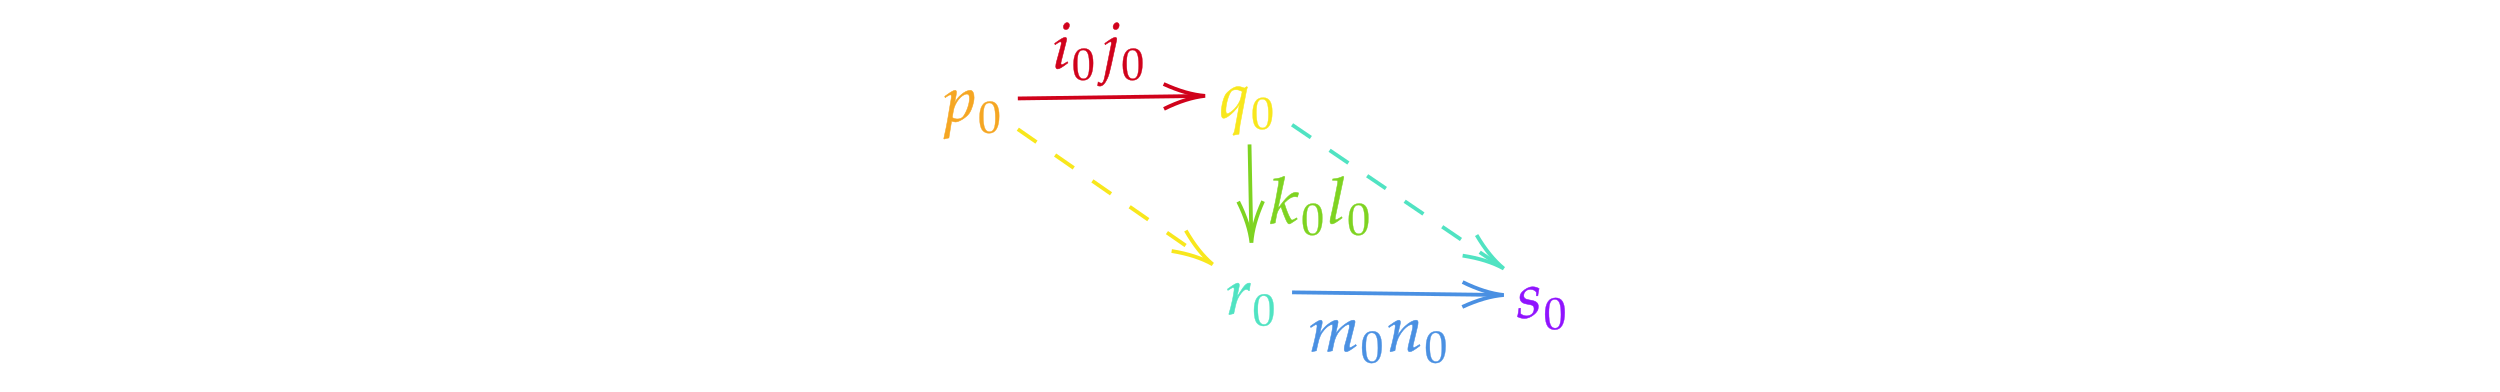
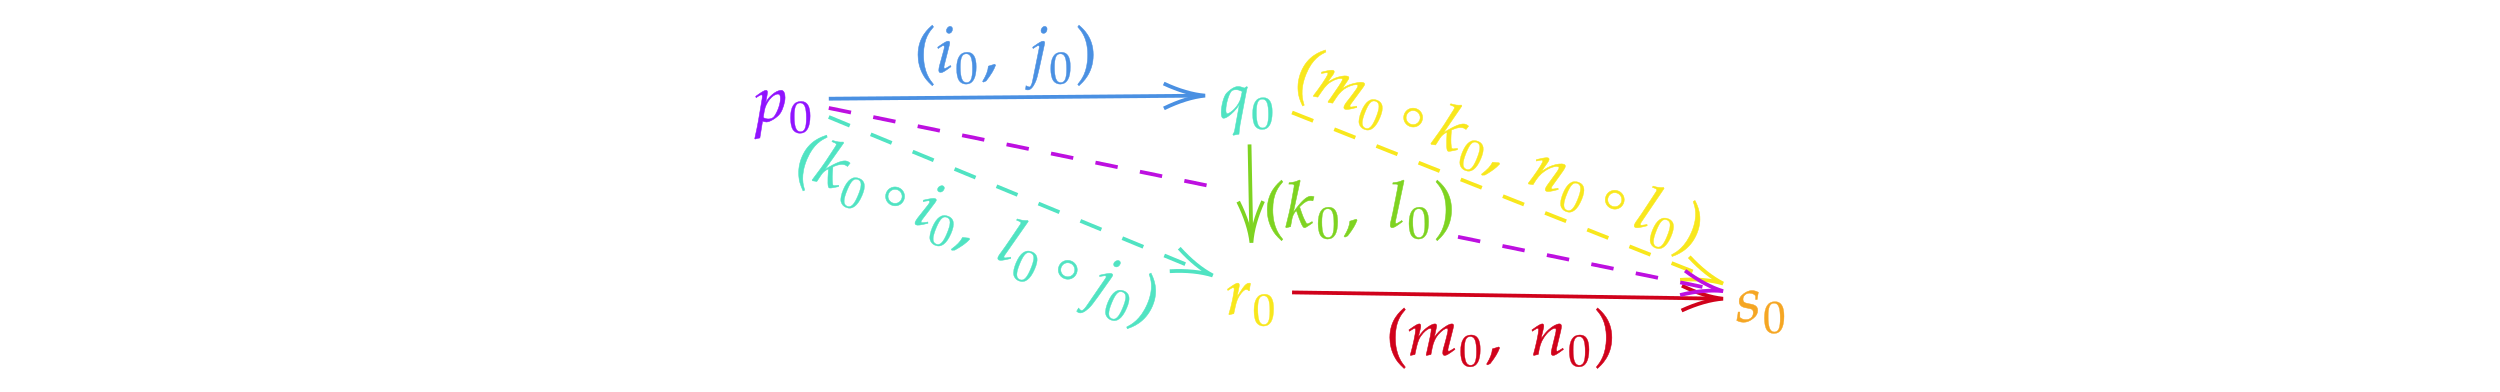
<svg xmlns="http://www.w3.org/2000/svg" x="0" y="0" width="661.267" height="103.433" style="         width:661.267px;         height:103.433px;         background: transparent;         fill: none; ">
  <svg class="role-diagram-draw-area">
    <g class="shapes-region" style="stroke: black; fill: none;">
      <g />
    </g>
    <g>
      <g class="connection-group">
        <g class="arrow-line">
-           <path class="connection real" stroke-dasharray="" d="  M269.22,26.04 L316.76,25.39" style="stroke: rgb(208, 2, 27); stroke-opacity: 1; stroke-width: 1px; fill: none; fill-opacity: 1;" />
-           <g stroke="rgb(208,2,27)" stroke-opacity="1" transform="matrix(-0.9999049,0.01378766,-0.01378766,-0.9999049,318.763,25.35852)" style="stroke: rgb(208, 2, 27); stroke-width: 1px;">
+           <path class="connection real" stroke-dasharray="" d="  M219.22,26.11 L316.76,25.31" style="stroke: rgb(74, 144, 226); stroke-opacity: 1; stroke-width: 1px; fill: none; fill-opacity: 1;" />
+           <g stroke="rgb(74,144,226)" stroke-opacity="1" transform="matrix(-0.9999664,0.008202955,-0.008202955,-0.9999664,318.763,25.29384)" style="stroke: rgb(74, 144, 226); stroke-width: 1px;">
            <path d=" M10.93,-3.29 Q4.96,-0.45 0,0 Q4.96,0.45 10.93,3.29" />
          </g>
        </g>
      </g>
      <g class="connection-group">
        <g class="arrow-line">
          <path class="connection real" stroke-dasharray="" d="  M330.51,38.2 L330.97,62.2" style="stroke: rgb(126, 211, 33); stroke-opacity: 1; stroke-width: 1px; fill: none; fill-opacity: 1;" />
          <g stroke="rgb(126,211,33)" stroke-opacity="1" transform="matrix(-0.01919744,-0.9998157,0.9998157,-0.01919744,331.013,64.2)" style="stroke: rgb(126, 211, 33); stroke-width: 1px;">
            <path d=" M10.93,-3.29 Q4.96,-0.45 0,0 Q4.96,0.45 10.93,3.29" />
          </g>
        </g>
      </g>
      <g class="connection-group">
        <g class="arrow-line">
-           <path class="connection real" stroke-dasharray="6 6" d="  M269.22,34.17 L319.12,68.78" style="stroke: rgb(248, 231, 28); stroke-opacity: 1; stroke-width: 1px; fill: none; fill-opacity: 1;" />
-           <g stroke="rgb(248,231,28)" stroke-opacity="1" transform="matrix(-0.8217464,-0.5698533,0.5698533,-0.8217464,320.763,69.91886)" style="stroke: rgb(248, 231, 28); stroke-width: 1px;">
-             <path d=" M10.93,-3.29 Q4.96,-0.45 0,0 Q4.96,0.45 10.93,3.29" />
-           </g>
-         </g>
-       </g>
-       <g class="connection-group">
-         <g class="arrow-line">
-           <path class="connection real" stroke-dasharray="" d="  M341.76,77.33 L395.76,78.01" style="stroke: rgb(74, 144, 226); stroke-opacity: 1; stroke-width: 1px; fill: none; fill-opacity: 1;" />
-           <g stroke="rgb(74,144,226)" stroke-opacity="1" transform="matrix(-0.999921,-0.01256604,0.01256604,-0.999921,397.763,78.03485)" style="stroke: rgb(74, 144, 226); stroke-width: 1px;">
-             <path d=" M10.93,-3.29 Q4.96,-0.45 0,0 Q4.96,0.45 10.93,3.29" />
-           </g>
-         </g>
-       </g>
-       <g class="connection-group">
-         <g class="arrow-line">
-           <path class="connection real" stroke-dasharray="6 6" d="  M341.76,33.01 L396.11,69.91" style="stroke: rgb(80, 227, 194); stroke-opacity: 1; stroke-width: 1px; fill: none; fill-opacity: 1;" />
-           <g stroke="rgb(80,227,194)" stroke-opacity="1" transform="matrix(-0.8272767,-0.5617946,0.5617946,-0.8272767,397.763,71.03654)" style="stroke: rgb(80, 227, 194); stroke-width: 1px;">
+           <path class="connection real" stroke-dasharray="6 6" d="  M219.22,30.95 L318.91,72.1" style="stroke: rgb(80, 227, 194); stroke-opacity: 1; stroke-width: 1px; fill: none; fill-opacity: 1;" />
+           <g stroke="rgb(80,227,194)" stroke-opacity="1" transform="matrix(-0.9243464,-0.3815544,0.3815544,-0.9243464,320.763,72.86559)" style="stroke: rgb(80, 227, 194); stroke-width: 1px;">
+             <path d=" M10.93,-3.29 Q4.96,-0.45 0,0 Q4.96,0.45 10.93,3.29" />
+           </g>
+         </g>
+       </g>
+       <g class="connection-group">
+         <g class="arrow-line">
+           <path class="connection real" stroke-dasharray="" d="  M341.76,77.35 L453.76,78.98" style="stroke: rgb(208, 2, 27); stroke-opacity: 1; stroke-width: 1px; fill: none; fill-opacity: 1;" />
+           <g stroke="rgb(208,2,27)" stroke-opacity="1" transform="matrix(-0.9998951,-0.01448573,0.01448573,-0.9998951,455.763,79.01371)" style="stroke: rgb(208, 2, 27); stroke-width: 1px;">
+             <path d=" M10.93,-3.29 Q4.96,-0.45 0,0 Q4.96,0.45 10.93,3.29" />
+           </g>
+         </g>
+       </g>
+       <g class="connection-group">
+         <g class="arrow-line">
+           <path class="connection real" stroke-dasharray="6 6" d="  M341.76,29.76 L453.9,74.26" style="stroke: rgb(248, 231, 28); stroke-opacity: 1; stroke-width: 1px; fill: none; fill-opacity: 1;" />
+           <g stroke="rgb(248,231,28)" stroke-opacity="1" transform="matrix(-0.9295193,-0.3687736,0.3687736,-0.9295193,455.763,75.00013)" style="stroke: rgb(248, 231, 28); stroke-width: 1px;">
+             <path d=" M10.93,-3.29 Q4.96,-0.45 0,0 Q4.96,0.45 10.93,3.29" />
+           </g>
+         </g>
+       </g>
+       <g class="connection-group">
+         <g class="arrow-line">
+           <path class="connection real" stroke-dasharray="6 6" d="  M219.22,28.56 L324.91,50.21 M385.65,62.65 L453.8,76.61" style="stroke: rgb(189, 16, 224); stroke-width: 1px; fill: none; fill-opacity: 1; stroke-opacity: 1;" />
+           <g stroke="rgb(189,16,224)" transform="matrix(-0.9796454,-0.200736,0.200736,-0.9796454,455.763,77.0156)" style="stroke: rgb(189, 16, 224); stroke-width: 1px;" stroke-opacity="1">
            <path d=" M10.93,-3.29 Q4.96,-0.45 0,0 Q4.96,0.45 10.93,3.29" />
          </g>
        </g>
      </g>
    </g>
    <g />
    <g />
  </svg>
  <svg width="660" height="102.167" style="width:660px;height:102.167px;font-family:Asana-Math, Asana;background:transparent;">
    <g>
      <g>
        <g>
-           <g transform="matrix(1,0,0,1,249.75,32.08331)">
-             <path transform="matrix(0.017,0,0,-0.017,0,0)" d="M176 -11C232 -11 347 62 390 125C431 186 465 296 465 371C465 438 442 482 406 482C364 482 311 456 259 409C218 374 198 348 162 289L186 408C189 425 191 440 191 452C191 471 183 482 169 482C148 482 110 461 36 408L8 388L15 368L47 389C75 407 86 412 95 412C105 412 112 403 112 389C112 381 110 361 108 351L50 8C40 -52 21 -143 1 -233L-7 -270L0 -276C21 -269 41 -264 73 -259L115 3C136 -4 158 -11 176 -11ZM143 165C165 293 272 424 355 424C381 424 393 402 393 356C393 275 353 156 300 80C280 51 248 36 207 36C176 36 151 43 125 59Z" stroke="rgb(245,166,35)" stroke-opacity="1" stroke-width="8" fill="rgb(245,166,35)" fill-opacity="1" />
-           </g>
-         </g>
-         <g>
-           <g>
-             <g>
-               <g>
-                 <g transform="matrix(1,0,0,1,258.75,35.01664)">
+           <g transform="matrix(1,0,0,1,199.75,32.08334)">
+             <path transform="matrix(0.017,0,0,-0.017,0,0)" d="M176 -11C232 -11 347 62 390 125C431 186 465 296 465 371C465 438 442 482 406 482C364 482 311 456 259 409C218 374 198 348 162 289L186 408C189 425 191 440 191 452C191 471 183 482 169 482C148 482 110 461 36 408L8 388L15 368L47 389C75 407 86 412 95 412C105 412 112 403 112 389C112 381 110 361 108 351L50 8C40 -52 21 -143 1 -233L-7 -270L0 -276C21 -269 41 -264 73 -259L115 3C136 -4 158 -11 176 -11ZM143 165C165 293 272 424 355 424C381 424 393 402 393 356C393 275 353 156 300 80C280 51 248 36 207 36C176 36 151 43 125 59Z" stroke="rgb(144,19,254)" stroke-opacity="1" stroke-width="8" fill="rgb(144,19,254)" fill-opacity="1" />
+           </g>
+         </g>
+         <g>
+           <g>
+             <g>
+               <g>
+                 <g transform="matrix(1,0,0,1,208.75,35.01667)">
+                   <path transform="matrix(0.0119,0,0,-0.0119,0,0)" d="M263 689C108 689 29 566 29 324C29 207 50 106 85 57C120 8 176 -20 238 -20C389 -20 465 110 465 366C465 585 400 689 263 689ZM245 654C342 654 381 556 381 316C381 103 343 15 251 15C154 15 113 116 113 360C113 571 150 654 245 654Z" stroke="rgb(144,19,254)" stroke-opacity="1" stroke-width="8" fill="rgb(144,19,254)" fill-opacity="1" />
+                 </g>
+               </g>
+             </g>
+           </g>
+         </g>
+       </g>
+     </g>
+     <g>
+       <g>
+         <g>
+           <g transform="matrix(1,0,0,1,322.6167,31.08334)">
+             <path transform="matrix(0.017,0,0,-0.017,0,0)" d="M385 458C342 475 313 482 284 482C209 482 121 394 103 374C63 327 24 181 24 78C24 19 36 -11 60 -11C82 -11 101 -3 133 19C180 51 259 121 308 209L232 -205C227 -229 217 -249 205 -262L214 -276C245 -268 276 -262 300 -259C304 -205 310 -150 319 -100L405 356C416 417 422 443 432 474L418 480ZM118 59C104 59 96 80 96 113C96 209 139 359 181 409C193 424 222 433 254 433C282 433 303 427 351 406L330 311C301 174 160 59 118 59Z" stroke="rgb(80,227,194)" stroke-opacity="1" stroke-width="8" fill="rgb(80,227,194)" fill-opacity="1" />
+           </g>
+         </g>
+         <g>
+           <g>
+             <g>
+               <g>
+                 <g transform="matrix(1,0,0,1,330.9834,34.01667)">
+                   <path transform="matrix(0.0119,0,0,-0.0119,0,0)" d="M263 689C108 689 29 566 29 324C29 207 50 106 85 57C120 8 176 -20 238 -20C389 -20 465 110 465 366C465 585 400 689 263 689ZM245 654C342 654 381 556 381 316C381 103 343 15 251 15C154 15 113 116 113 360C113 571 150 654 245 654Z" stroke="rgb(80,227,194)" stroke-opacity="1" stroke-width="8" fill="rgb(80,227,194)" fill-opacity="1" />
+                 </g>
+               </g>
+             </g>
+           </g>
+         </g>
+       </g>
+     </g>
+     <g>
+       <g>
+         <g>
+           <g transform="matrix(1,0,0,1,241.8,19.01666)">
+             <path transform="matrix(0.017,0,0,-0.017,0,0)" d="M146 266C146 526 243 632 301 700L282 726C225 675 60 542 60 266C60 159 85 58 133 -32C168 -99 200 -138 282 -215L301 -194C255 -137 146 -15 146 266Z" stroke="rgb(74,144,226)" stroke-opacity="1" stroke-width="8" fill="rgb(74,144,226)" fill-opacity="1" />
+           </g>
+         </g>
+         <g>
+           <g transform="matrix(1,0,0,1,247.45,19.08334)">
+             <path transform="matrix(0.017,0,0,-0.017,0,0)" d="M34 388L41 368L73 389C110 412 113 414 120 414C130 414 138 404 138 391C138 384 134 361 130 347L64 107C56 76 51 49 51 30C51 6 62 -9 81 -9C107 -9 143 12 241 85L231 103L205 86C176 67 153 56 144 56C137 56 131 66 131 76C131 86 133 95 138 116L215 420C219 437 221 448 221 456C221 473 212 482 196 482C174 482 137 461 62 408ZM228 712C199 712 170 679 170 645C170 620 185 604 209 604C240 604 264 633 264 671C264 695 249 712 228 712Z" stroke="rgb(74,144,226)" stroke-opacity="1" stroke-width="8" fill="rgb(74,144,226)" fill-opacity="1" />
+           </g>
+         </g>
+         <g>
+           <g>
+             <g>
+               <g>
+                 <g transform="matrix(1,0,0,1,252.6833,22.01667)">
+                   <path transform="matrix(0.0119,0,0,-0.0119,0,0)" d="M263 689C108 689 29 566 29 324C29 207 50 106 85 57C120 8 176 -20 238 -20C389 -20 465 110 465 366C465 585 400 689 263 689ZM245 654C342 654 381 556 381 316C381 103 343 15 251 15C154 15 113 116 113 360C113 571 150 654 245 654Z" stroke="rgb(74,144,226)" stroke-opacity="1" stroke-width="8" fill="rgb(74,144,226)" fill-opacity="1" />
+                 </g>
+               </g>
+             </g>
+           </g>
+         </g>
+         <g>
+           <g transform="matrix(1,0,0,1,259.6333,19.08334)">
+             <path transform="matrix(0.017,0,0,-0.017,0,0)" d="M204 123C177 114 159 108 106 93C99 17 74 -48 16 -144L30 -155L71 -136C152 -31 190 32 218 109Z" stroke="rgb(74,144,226)" stroke-opacity="1" stroke-width="8" fill="rgb(74,144,226)" fill-opacity="1" />
+           </g>
+         </g>
+         <g>
+           <g transform="matrix(1,0,0,1,267.2667,19.08334)">
+             <path transform="matrix(0.017,0,0,-0.017,0,0)" d="M443 351L343 -144C332 -196 314 -231 296 -231C282 -231 264 -225 243 -212L235 -269C245 -274 258 -276 273 -276C313 -276 353 -233 389 -152C409 -107 423 -57 451 70L527 420C531 438 533 451 533 457C533 473 524 482 508 482C486 482 449 461 374 408L346 388L353 368L385 389C422 412 425 414 432 414C442 414 450 404 450 391C450 382 443 356 443 351ZM534 712C505 712 476 679 476 645C476 620 491 604 515 604C546 604 570 633 570 671C570 695 555 712 534 712Z" stroke="rgb(74,144,226)" stroke-opacity="1" stroke-width="8" fill="rgb(74,144,226)" fill-opacity="1" />
+           </g>
+         </g>
+         <g>
+           <g>
+             <g>
+               <g>
+                 <g transform="matrix(1,0,0,1,277.5833,22.01667)">
+                   <path transform="matrix(0.0119,0,0,-0.0119,0,0)" d="M263 689C108 689 29 566 29 324C29 207 50 106 85 57C120 8 176 -20 238 -20C389 -20 465 110 465 366C465 585 400 689 263 689ZM245 654C342 654 381 556 381 316C381 103 343 15 251 15C154 15 113 116 113 360C113 571 150 654 245 654Z" stroke="rgb(74,144,226)" stroke-opacity="1" stroke-width="8" fill="rgb(74,144,226)" fill-opacity="1" />
+                 </g>
+               </g>
+             </g>
+           </g>
+         </g>
+         <g>
+           <g transform="matrix(1,0,0,1,284.5334,19.01666)">
+             <path transform="matrix(0.017,0,0,-0.017,0,0)" d="M51 726L32 700C87 636 187 526 187 266C187 -10 83 -131 32 -194L51 -215C104 -165 273 -23 273 265C273 542 108 675 51 726Z" stroke="rgb(74,144,226)" stroke-opacity="1" stroke-width="8" fill="rgb(74,144,226)" fill-opacity="1" />
+           </g>
+         </g>
+       </g>
+     </g>
+     <g>
+       <g>
+         <g>
+           <g transform="matrix(1,0,0,1,324.2334,83.08334)">
+             <path transform="matrix(0.017,0,0,-0.017,0,0)" d="M368 365C371 403 376 435 384 476C373 481 369 482 364 482C333 482 302 458 266 407C227 351 188 291 172 256L204 408C208 425 210 438 210 450C210 470 202 482 187 482C166 482 128 461 54 408L26 388L33 368L65 389C93 407 104 412 113 412C123 412 130 403 130 390C130 332 87 126 47 -2L57 -9C72 -4 88 -1 111 4L124 6L150 126C168 209 191 262 235 319C269 363 296 384 318 384C333 384 343 379 354 365Z" stroke="rgb(248,231,28)" stroke-opacity="1" stroke-width="8" fill="rgb(248,231,28)" fill-opacity="1" />
+           </g>
+         </g>
+         <g>
+           <g>
+             <g>
+               <g>
+                 <g transform="matrix(1,0,0,1,331.35,86.01667)">
+                   <path transform="matrix(0.0119,0,0,-0.0119,0,0)" d="M263 689C108 689 29 566 29 324C29 207 50 106 85 57C120 8 176 -20 238 -20C389 -20 465 110 465 366C465 585 400 689 263 689ZM245 654C342 654 381 556 381 316C381 103 343 15 251 15C154 15 113 116 113 360C113 571 150 654 245 654Z" stroke="rgb(248,231,28)" stroke-opacity="1" stroke-width="8" fill="rgb(248,231,28)" fill-opacity="1" />
+                 </g>
+               </g>
+             </g>
+           </g>
+         </g>
+       </g>
+     </g>
+     <g>
+       <g>
+         <g>
+           <g transform="matrix(1,0,0,1,334.1833,60)">
+             <path transform="matrix(0.017,0,0,-0.017,0,0)" d="M146 266C146 526 243 632 301 700L282 726C225 675 60 542 60 266C60 159 85 58 133 -32C168 -99 200 -138 282 -215L301 -194C255 -137 146 -15 146 266Z" stroke="rgb(126,211,33)" stroke-opacity="1" stroke-width="8" fill="rgb(126,211,33)" fill-opacity="1" />
+           </g>
+         </g>
+         <g>
+           <g transform="matrix(1,0,0,1,339.8333,60.08334)">
+             <path transform="matrix(0.017,0,0,-0.017,0,0)" d="M240 722L228 733C176 707 140 698 68 691L64 670L112 670C136 670 146 663 146 646C146 638 145 629 144 622L96 354C82 279 66 210 14 1L23 -9L90 8L113 132C122 180 146 225 180 259C249 59 281 -9 306 -9C319 -9 343 4 387 35L433 67L425 86L382 62C368 54 361 52 353 52C343 52 336 58 327 75C292 139 270 193 231 316L245 330C306 391 352 416 402 416C410 416 421 414 438 410L455 473C437 479 419 482 407 482C341 482 258 405 133 230Z" stroke="rgb(126,211,33)" stroke-opacity="1" stroke-width="8" fill="rgb(126,211,33)" fill-opacity="1" />
+           </g>
+         </g>
+         <g>
+           <g>
+             <g>
+               <g>
+                 <g transform="matrix(1,0,0,1,348.3,63.00001)">
+                   <path transform="matrix(0.0119,0,0,-0.0119,0,0)" d="M263 689C108 689 29 566 29 324C29 207 50 106 85 57C120 8 176 -20 238 -20C389 -20 465 110 465 366C465 585 400 689 263 689ZM245 654C342 654 381 556 381 316C381 103 343 15 251 15C154 15 113 116 113 360C113 571 150 654 245 654Z" stroke="rgb(126,211,33)" stroke-opacity="1" stroke-width="8" fill="rgb(126,211,33)" fill-opacity="1" />
+                 </g>
+               </g>
+             </g>
+           </g>
+         </g>
+         <g>
+           <g transform="matrix(1,0,0,1,355.25,60.08334)">
+             <path transform="matrix(0.017,0,0,-0.017,0,0)" d="M204 123C177 114 159 108 106 93C99 17 74 -48 16 -144L30 -155L71 -136C152 -31 190 32 218 109Z" stroke="rgb(126,211,33)" stroke-opacity="1" stroke-width="8" fill="rgb(126,211,33)" fill-opacity="1" />
+           </g>
+         </g>
+         <g>
+           <g transform="matrix(1,0,0,1,362.8833,60.08334)">
+             <path transform="matrix(0.017,0,0,-0.017,0,0)" d="M500 722L488 733C436 707 400 698 328 691L324 670L372 670C396 670 406 663 406 648C406 645 406 640 403 622C392 567 319 182 304 132C291 82 285 52 285 31C285 6 296 -9 315 -9C341 -9 377 12 475 85L465 103L439 86C410 67 388 56 378 56C371 56 365 66 365 76C365 82 366 89 369 104Z" stroke="rgb(126,211,33)" stroke-opacity="1" stroke-width="8" fill="rgb(126,211,33)" fill-opacity="1" />
+           </g>
+         </g>
+         <g>
+           <g>
+             <g>
+               <g>
+                 <g transform="matrix(1,0,0,1,372.35,63.00001)">
+                   <path transform="matrix(0.0119,0,0,-0.0119,0,0)" d="M263 689C108 689 29 566 29 324C29 207 50 106 85 57C120 8 176 -20 238 -20C389 -20 465 110 465 366C465 585 400 689 263 689ZM245 654C342 654 381 556 381 316C381 103 343 15 251 15C154 15 113 116 113 360C113 571 150 654 245 654Z" stroke="rgb(126,211,33)" stroke-opacity="1" stroke-width="8" fill="rgb(126,211,33)" fill-opacity="1" />
+                 </g>
+               </g>
+             </g>
+           </g>
+         </g>
+         <g>
+           <g transform="matrix(1,0,0,1,379.3,60)">
+             <path transform="matrix(0.017,0,0,-0.017,0,0)" d="M51 726L32 700C87 636 187 526 187 266C187 -10 83 -131 32 -194L51 -215C104 -165 273 -23 273 265C273 542 108 675 51 726Z" stroke="rgb(126,211,33)" stroke-opacity="1" stroke-width="8" fill="rgb(126,211,33)" fill-opacity="1" />
+           </g>
+         </g>
+       </g>
+     </g>
+     <g>
+       <g>
+         <g>
+           <g transform="matrix(1,0,0,1,459.2334,85.04999)">
+             <path transform="matrix(0.017,0,0,-0.017,0,0)" d="M31 148C26 97 20 62 9 16C47 -2 81 -11 116 -11C165 -11 211 7 262 47C313 87 334 124 334 174C334 228 302 257 228 271L185 279C125 290 106 307 106 348C106 401 151 442 208 442C249 442 287 424 303 397L303 342L326 342C330 377 334 404 345 455C306 474 278 482 245 482C193 482 132 452 84 404C58 377 47 352 47 316C47 260 78 228 144 215L207 203C251 195 267 177 267 138C267 73 221 29 150 29C115 29 84 40 56 64L56 148Z" stroke="rgb(245,166,35)" stroke-opacity="1" stroke-width="8" fill="rgb(245,166,35)" fill-opacity="1" />
+           </g>
+         </g>
+         <g>
+           <g>
+             <g>
+               <g>
+                 <g transform="matrix(1,0,0,1,466.35,87.98334)">
                  <path transform="matrix(0.0119,0,0,-0.0119,0,0)" d="M263 689C108 689 29 566 29 324C29 207 50 106 85 57C120 8 176 -20 238 -20C389 -20 465 110 465 366C465 585 400 689 263 689ZM245 654C342 654 381 556 381 316C381 103 343 15 251 15C154 15 113 116 113 360C113 571 150 654 245 654Z" stroke="rgb(245,166,35)" stroke-opacity="1" stroke-width="8" fill="rgb(245,166,35)" fill-opacity="1" />
                </g>
              </g>
            </g>
          </g>
        </g>
      </g>
    </g>
    <g>
      <g>
        <g>
-           <g transform="matrix(1,0,0,1,322.6167,31.08331)">
-             <path transform="matrix(0.017,0,0,-0.017,0,0)" d="M385 458C342 475 313 482 284 482C209 482 121 394 103 374C63 327 24 181 24 78C24 19 36 -11 60 -11C82 -11 101 -3 133 19C180 51 259 121 308 209L232 -205C227 -229 217 -249 205 -262L214 -276C245 -268 276 -262 300 -259C304 -205 310 -150 319 -100L405 356C416 417 422 443 432 474L418 480ZM118 59C104 59 96 80 96 113C96 209 139 359 181 409C193 424 222 433 254 433C282 433 303 427 351 406L330 311C301 174 160 59 118 59Z" stroke="rgb(248,231,28)" stroke-opacity="1" stroke-width="8" fill="rgb(248,231,28)" fill-opacity="1" />
-           </g>
-         </g>
-         <g>
-           <g>
-             <g>
-               <g>
-                 <g transform="matrix(1,0,0,1,330.9834,34.01664)">
+           <g transform="matrix(1,0,0,1,366.6,93.79999)">
+             <path transform="matrix(0.017,0,0,-0.017,0,0)" d="M146 266C146 526 243 632 301 700L282 726C225 675 60 542 60 266C60 159 85 58 133 -32C168 -99 200 -138 282 -215L301 -194C255 -137 146 -15 146 266Z" stroke="rgb(208,2,27)" stroke-opacity="1" stroke-width="8" fill="rgb(208,2,27)" fill-opacity="1" />
+           </g>
+         </g>
+         <g>
+           <g transform="matrix(1,0,0,1,372.2667,93.86667)">
+             <path transform="matrix(0.017,0,0,-0.017,0,0)" d="M730 103L704 86C675 67 653 56 643 56C636 56 630 65 630 76C630 86 632 95 637 116L712 413C716 430 719 446 719 454C719 471 709 482 693 482C664 482 626 464 565 421C502 376 467 341 418 272L448 409C452 429 455 444 455 451C455 470 445 482 429 482C399 482 353 460 298 418C254 384 234 363 169 275L202 408C206 424 208 439 208 451C208 470 199 482 185 482C164 482 126 461 52 408L24 388L31 368C68 391 103 414 110 414C121 414 128 404 128 389C128 338 87 145 46 2L49 -9L117 6L139 108C163 219 190 278 245 338C287 384 332 414 360 414C367 414 371 406 371 393C371 358 349 244 308 69L292 2L297 -9L366 6L387 113C403 194 437 269 481 318C536 379 586 414 618 414C626 414 631 405 631 389C631 365 628 351 606 264C566 105 550 84 550 31C550 6 561 -9 580 -9C606 -9 642 12 740 85Z" stroke="rgb(208,2,27)" stroke-opacity="1" stroke-width="8" fill="rgb(208,2,27)" fill-opacity="1" />
+           </g>
+         </g>
+         <g>
+           <g>
+             <g>
+               <g>
+                 <g transform="matrix(1,0,0,1,386,96.79999)">
+                   <path transform="matrix(0.0119,0,0,-0.0119,0,0)" d="M263 689C108 689 29 566 29 324C29 207 50 106 85 57C120 8 176 -20 238 -20C389 -20 465 110 465 366C465 585 400 689 263 689ZM245 654C342 654 381 556 381 316C381 103 343 15 251 15C154 15 113 116 113 360C113 571 150 654 245 654Z" stroke="rgb(208,2,27)" stroke-opacity="1" stroke-width="8" fill="rgb(208,2,27)" fill-opacity="1" />
+                 </g>
+               </g>
+             </g>
+           </g>
+         </g>
+         <g>
+           <g transform="matrix(1,0,0,1,392.95,93.86667)">
+             <path transform="matrix(0.017,0,0,-0.017,0,0)" d="M204 123C177 114 159 108 106 93C99 17 74 -48 16 -144L30 -155L71 -136C152 -31 190 32 218 109Z" stroke="rgb(208,2,27)" stroke-opacity="1" stroke-width="8" fill="rgb(208,2,27)" fill-opacity="1" />
+           </g>
+         </g>
+         <g>
+           <g transform="matrix(1,0,0,1,400.5667,93.86667)">
+             <path transform="matrix(0.017,0,0,-0.017,0,0)" d="M273 388L280 368L312 389C349 412 352 414 359 414C370 414 377 404 377 389C377 338 336 145 295 2L302 -9C327 -2 350 4 372 8C391 134 412 199 458 268C512 352 587 414 632 414C643 414 649 405 649 390C649 372 646 351 638 319L586 107C577 70 573 47 573 31C573 6 584 -9 603 -9C629 -9 665 12 763 85L753 103L727 86C698 67 676 56 666 56C659 56 653 65 653 76C653 81 654 92 655 96L721 372C728 401 732 429 732 446C732 469 721 482 701 482C659 482 590 444 531 389C493 354 465 320 413 247L451 408C455 426 457 438 457 449C457 470 449 482 434 482C413 482 374 460 301 408Z" stroke="rgb(208,2,27)" stroke-opacity="1" stroke-width="8" fill="rgb(208,2,27)" fill-opacity="1" />
+           </g>
+         </g>
+         <g>
+           <g>
+             <g>
+               <g>
+                 <g transform="matrix(1,0,0,1,414.7667,96.79999)">
+                   <path transform="matrix(0.0119,0,0,-0.0119,0,0)" d="M263 689C108 689 29 566 29 324C29 207 50 106 85 57C120 8 176 -20 238 -20C389 -20 465 110 465 366C465 585 400 689 263 689ZM245 654C342 654 381 556 381 316C381 103 343 15 251 15C154 15 113 116 113 360C113 571 150 654 245 654Z" stroke="rgb(208,2,27)" stroke-opacity="1" stroke-width="8" fill="rgb(208,2,27)" fill-opacity="1" />
+                 </g>
+               </g>
+             </g>
+           </g>
+         </g>
+         <g>
+           <g transform="matrix(1,0,0,1,421.7,93.79999)">
+             <path transform="matrix(0.017,0,0,-0.017,0,0)" d="M51 726L32 700C87 636 187 526 187 266C187 -10 83 -131 32 -194L51 -215C104 -165 273 -23 273 265C273 542 108 675 51 726Z" stroke="rgb(208,2,27)" stroke-opacity="1" stroke-width="8" fill="rgb(208,2,27)" fill-opacity="1" />
+           </g>
+         </g>
+       </g>
+     </g>
+     <g transform="matrix(0.9203001,0.3912131,-0.3912131,0.9203001,44.11765,-96.53826)">
+       <g>
+         <g>
+           <g transform="matrix(1,0,0,1,207.6,65.81668)">
+             <path transform="matrix(0.017,0,0,-0.017,0,0)" d="M146 266C146 526 243 632 301 700L282 726C225 675 60 542 60 266C60 159 85 58 133 -32C168 -99 200 -138 282 -215L301 -194C255 -137 146 -15 146 266Z" stroke="rgb(80,227,194)" stroke-opacity="1" stroke-width="8" fill="rgb(80,227,194)" fill-opacity="1" />
+           </g>
+         </g>
+         <g>
+           <g transform="matrix(1,0,0,1,213.25,65.88333)">
+             <path transform="matrix(0.017,0,0,-0.017,0,0)" d="M240 722L228 733C176 707 140 698 68 691L64 670L112 670C136 670 146 663 146 646C146 638 145 629 144 622L96 354C82 279 66 210 14 1L23 -9L90 8L113 132C122 180 146 225 180 259C249 59 281 -9 306 -9C319 -9 343 4 387 35L433 67L425 86L382 62C368 54 361 52 353 52C343 52 336 58 327 75C292 139 270 193 231 316L245 330C306 391 352 416 402 416C410 416 421 414 438 410L455 473C437 479 419 482 407 482C341 482 258 405 133 230Z" stroke="rgb(80,227,194)" stroke-opacity="1" stroke-width="8" fill="rgb(80,227,194)" fill-opacity="1" />
+           </g>
+         </g>
+         <g>
+           <g>
+             <g>
+               <g>
+                 <g transform="matrix(1,0,0,1,221.7166,68.81666)">
+                   <path transform="matrix(0.0119,0,0,-0.0119,0,0)" d="M263 689C108 689 29 566 29 324C29 207 50 106 85 57C120 8 176 -20 238 -20C389 -20 465 110 465 366C465 585 400 689 263 689ZM245 654C342 654 381 556 381 316C381 103 343 15 251 15C154 15 113 116 113 360C113 571 150 654 245 654Z" stroke="rgb(80,227,194)" stroke-opacity="1" stroke-width="8" fill="rgb(80,227,194)" fill-opacity="1" />
+                 </g>
+               </g>
+             </g>
+           </g>
+         </g>
+         <g>
+           <g transform="matrix(1,0,0,1,232.0667,65.88333)">
+             <path transform="matrix(0.017,0,0,-0.017,0,0)" d="M342 271C342 352 277 417 195 417C112 417 47 352 47 271C47 188 112 124 195 124C277 124 342 188 342 271ZM304 271C304 209 254 161 195 161C133 161 85 209 85 271C85 331 133 380 195 380C254 380 304 331 304 271Z" stroke="rgb(80,227,194)" stroke-opacity="1" stroke-width="8" fill="rgb(80,227,194)" fill-opacity="1" />
+           </g>
+         </g>
+         <g>
+           <g transform="matrix(1,0,0,1,242.0667,65.88333)">
+             <path transform="matrix(0.017,0,0,-0.017,0,0)" d="M34 388L41 368L73 389C110 412 113 414 120 414C130 414 138 404 138 391C138 384 134 361 130 347L64 107C56 76 51 49 51 30C51 6 62 -9 81 -9C107 -9 143 12 241 85L231 103L205 86C176 67 153 56 144 56C137 56 131 66 131 76C131 86 133 95 138 116L215 420C219 437 221 448 221 456C221 473 212 482 196 482C174 482 137 461 62 408ZM228 712C199 712 170 679 170 645C170 620 185 604 209 604C240 604 264 633 264 671C264 695 249 712 228 712Z" stroke="rgb(80,227,194)" stroke-opacity="1" stroke-width="8" fill="rgb(80,227,194)" fill-opacity="1" />
+           </g>
+         </g>
+         <g>
+           <g>
+             <g>
+               <g>
+                 <g transform="matrix(1,0,0,1,247.3,68.81666)">
+                   <path transform="matrix(0.0119,0,0,-0.0119,0,0)" d="M263 689C108 689 29 566 29 324C29 207 50 106 85 57C120 8 176 -20 238 -20C389 -20 465 110 465 366C465 585 400 689 263 689ZM245 654C342 654 381 556 381 316C381 103 343 15 251 15C154 15 113 116 113 360C113 571 150 654 245 654Z" stroke="rgb(80,227,194)" stroke-opacity="1" stroke-width="8" fill="rgb(80,227,194)" fill-opacity="1" />
+                 </g>
+               </g>
+             </g>
+           </g>
+         </g>
+         <g>
+           <g transform="matrix(1,0,0,1,254.25,65.88333)">
+             <path transform="matrix(0.017,0,0,-0.017,0,0)" d="M204 123C177 114 159 108 106 93C99 17 74 -48 16 -144L30 -155L71 -136C152 -31 190 32 218 109Z" stroke="rgb(80,227,194)" stroke-opacity="1" stroke-width="8" fill="rgb(80,227,194)" fill-opacity="1" />
+           </g>
+         </g>
+         <g>
+           <g transform="matrix(1,0,0,1,261.8833,65.88333)">
+             <path transform="matrix(0.017,0,0,-0.017,0,0)" d="M500 722L488 733C436 707 400 698 328 691L324 670L372 670C396 670 406 663 406 648C406 645 406 640 403 622C392 567 319 182 304 132C291 82 285 52 285 31C285 6 296 -9 315 -9C341 -9 377 12 475 85L465 103L439 86C410 67 388 56 378 56C371 56 365 66 365 76C365 82 366 89 369 104Z" stroke="rgb(80,227,194)" stroke-opacity="1" stroke-width="8" fill="rgb(80,227,194)" fill-opacity="1" />
+           </g>
+         </g>
+         <g>
+           <g>
+             <g>
+               <g>
+                 <g transform="matrix(1,0,0,1,271.35,68.81666)">
+                   <path transform="matrix(0.0119,0,0,-0.0119,0,0)" d="M263 689C108 689 29 566 29 324C29 207 50 106 85 57C120 8 176 -20 238 -20C389 -20 465 110 465 366C465 585 400 689 263 689ZM245 654C342 654 381 556 381 316C381 103 343 15 251 15C154 15 113 116 113 360C113 571 150 654 245 654Z" stroke="rgb(80,227,194)" stroke-opacity="1" stroke-width="8" fill="rgb(80,227,194)" fill-opacity="1" />
+                 </g>
+               </g>
+             </g>
+           </g>
+         </g>
+         <g>
+           <g transform="matrix(1,0,0,1,281.7,65.88333)">
+             <path transform="matrix(0.017,0,0,-0.017,0,0)" d="M342 271C342 352 277 417 195 417C112 417 47 352 47 271C47 188 112 124 195 124C277 124 342 188 342 271ZM304 271C304 209 254 161 195 161C133 161 85 209 85 271C85 331 133 380 195 380C254 380 304 331 304 271Z" stroke="rgb(80,227,194)" stroke-opacity="1" stroke-width="8" fill="rgb(80,227,194)" fill-opacity="1" />
+           </g>
+         </g>
+         <g>
+           <g transform="matrix(1,0,0,1,291.7,65.88333)">
+             <path transform="matrix(0.017,0,0,-0.017,0,0)" d="M194 351L94 -144C83 -196 65 -231 47 -231C33 -231 15 -225 -6 -212L-14 -269C-4 -274 9 -276 24 -276C64 -276 104 -233 140 -152C160 -107 174 -57 202 70L278 420C282 438 284 451 284 457C284 473 275 482 259 482C237 482 200 461 125 408L97 388L104 368L136 389C173 412 176 414 183 414C193 414 201 404 201 391C201 382 194 356 194 351ZM285 712C256 712 227 679 227 645C227 620 242 604 266 604C297 604 321 633 321 671C321 695 306 712 285 712Z" stroke="rgb(80,227,194)" stroke-opacity="1" stroke-width="8" fill="rgb(80,227,194)" fill-opacity="1" />
+           </g>
+         </g>
+         <g>
+           <g>
+             <g>
+               <g>
+                 <g transform="matrix(1,0,0,1,297.7834,68.81666)">
+                   <path transform="matrix(0.0119,0,0,-0.0119,0,0)" d="M263 689C108 689 29 566 29 324C29 207 50 106 85 57C120 8 176 -20 238 -20C389 -20 465 110 465 366C465 585 400 689 263 689ZM245 654C342 654 381 556 381 316C381 103 343 15 251 15C154 15 113 116 113 360C113 571 150 654 245 654Z" stroke="rgb(80,227,194)" stroke-opacity="1" stroke-width="8" fill="rgb(80,227,194)" fill-opacity="1" />
+                 </g>
+               </g>
+             </g>
+           </g>
+         </g>
+         <g>
+           <g transform="matrix(1,0,0,1,304.7334,65.81668)">
+             <path transform="matrix(0.017,0,0,-0.017,0,0)" d="M51 726L32 700C87 636 187 526 187 266C187 -10 83 -131 32 -194L51 -215C104 -165 273 -23 273 265C273 542 108 675 51 726Z" stroke="rgb(80,227,194)" stroke-opacity="1" stroke-width="8" fill="rgb(80,227,194)" fill-opacity="1" />
+           </g>
+         </g>
+       </g>
+     </g>
+     <g transform="matrix(0.9261341,0.3771943,-0.3771943,0.9261341,44.10071,-146.8493)">
+       <g>
+         <g>
+           <g transform="matrix(1,0,0,1,339.4167,44.98331)">
+             <path transform="matrix(0.017,0,0,-0.017,0,0)" d="M146 266C146 526 243 632 301 700L282 726C225 675 60 542 60 266C60 159 85 58 133 -32C168 -99 200 -138 282 -215L301 -194C255 -137 146 -15 146 266Z" stroke="rgb(248,231,28)" stroke-opacity="1" stroke-width="8" fill="rgb(248,231,28)" fill-opacity="1" />
+           </g>
+         </g>
+         <g>
+           <g transform="matrix(1,0,0,1,345.0667,45.04999)">
+             <path transform="matrix(0.017,0,0,-0.017,0,0)" d="M730 103L704 86C675 67 653 56 643 56C636 56 630 65 630 76C630 86 632 95 637 116L712 413C716 430 719 446 719 454C719 471 709 482 693 482C664 482 626 464 565 421C502 376 467 341 418 272L448 409C452 429 455 444 455 451C455 470 445 482 429 482C399 482 353 460 298 418C254 384 234 363 169 275L202 408C206 424 208 439 208 451C208 470 199 482 185 482C164 482 126 461 52 408L24 388L31 368C68 391 103 414 110 414C121 414 128 404 128 389C128 338 87 145 46 2L49 -9L117 6L139 108C163 219 190 278 245 338C287 384 332 414 360 414C367 414 371 406 371 393C371 358 349 244 308 69L292 2L297 -9L366 6L387 113C403 194 437 269 481 318C536 379 586 414 618 414C626 414 631 405 631 389C631 365 628 351 606 264C566 105 550 84 550 31C550 6 561 -9 580 -9C606 -9 642 12 740 85Z" stroke="rgb(248,231,28)" stroke-opacity="1" stroke-width="8" fill="rgb(248,231,28)" fill-opacity="1" />
+           </g>
+         </g>
+         <g>
+           <g>
+             <g>
+               <g>
+                 <g transform="matrix(1,0,0,1,358.8,47.98334)">
                  <path transform="matrix(0.0119,0,0,-0.0119,0,0)" d="M263 689C108 689 29 566 29 324C29 207 50 106 85 57C120 8 176 -20 238 -20C389 -20 465 110 465 366C465 585 400 689 263 689ZM245 654C342 654 381 556 381 316C381 103 343 15 251 15C154 15 113 116 113 360C113 571 150 654 245 654Z" stroke="rgb(248,231,28)" stroke-opacity="1" stroke-width="8" fill="rgb(248,231,28)" fill-opacity="1" />
                </g>
              </g>
            </g>
          </g>
        </g>
-       </g>
-     </g>
-     <g>
-       <g>
-         <g>
-           <g transform="matrix(1,0,0,1,278.3833,18.08331)">
-             <path transform="matrix(0.017,0,0,-0.017,0,0)" d="M34 388L41 368L73 389C110 412 113 414 120 414C130 414 138 404 138 391C138 384 134 361 130 347L64 107C56 76 51 49 51 30C51 6 62 -9 81 -9C107 -9 143 12 241 85L231 103L205 86C176 67 153 56 144 56C137 56 131 66 131 76C131 86 133 95 138 116L215 420C219 437 221 448 221 456C221 473 212 482 196 482C174 482 137 461 62 408ZM228 712C199 712 170 679 170 645C170 620 185 604 209 604C240 604 264 633 264 671C264 695 249 712 228 712Z" stroke="rgb(208,2,27)" stroke-opacity="1" stroke-width="8" fill="rgb(208,2,27)" fill-opacity="1" />
-           </g>
-         </g>
-         <g>
-           <g>
-             <g>
-               <g>
-                 <g transform="matrix(1,0,0,1,283.6,21.01664)">
-                   <path transform="matrix(0.0119,0,0,-0.0119,0,0)" d="M263 689C108 689 29 566 29 324C29 207 50 106 85 57C120 8 176 -20 238 -20C389 -20 465 110 465 366C465 585 400 689 263 689ZM245 654C342 654 381 556 381 316C381 103 343 15 251 15C154 15 113 116 113 360C113 571 150 654 245 654Z" stroke="rgb(208,2,27)" stroke-opacity="1" stroke-width="8" fill="rgb(208,2,27)" fill-opacity="1" />
-                 </g>
-               </g>
-             </g>
-           </g>
-         </g>
-         <g>
-           <g transform="matrix(1,0,0,1,290.5667,18.08331)">
-             <path transform="matrix(0.017,0,0,-0.017,0,0)" d="M194 351L94 -144C83 -196 65 -231 47 -231C33 -231 15 -225 -6 -212L-14 -269C-4 -274 9 -276 24 -276C64 -276 104 -233 140 -152C160 -107 174 -57 202 70L278 420C282 438 284 451 284 457C284 473 275 482 259 482C237 482 200 461 125 408L97 388L104 368L136 389C173 412 176 414 183 414C193 414 201 404 201 391C201 382 194 356 194 351ZM285 712C256 712 227 679 227 645C227 620 242 604 266 604C297 604 321 633 321 671C321 695 306 712 285 712Z" stroke="rgb(208,2,27)" stroke-opacity="1" stroke-width="8" fill="rgb(208,2,27)" fill-opacity="1" />
-           </g>
-         </g>
-         <g>
-           <g>
-             <g>
-               <g>
-                 <g transform="matrix(1,0,0,1,296.65,21.01664)">
-                   <path transform="matrix(0.0119,0,0,-0.0119,0,0)" d="M263 689C108 689 29 566 29 324C29 207 50 106 85 57C120 8 176 -20 238 -20C389 -20 465 110 465 366C465 585 400 689 263 689ZM245 654C342 654 381 556 381 316C381 103 343 15 251 15C154 15 113 116 113 360C113 571 150 654 245 654Z" stroke="rgb(208,2,27)" stroke-opacity="1" stroke-width="8" fill="rgb(208,2,27)" fill-opacity="1" />
-                 </g>
-               </g>
-             </g>
-           </g>
-         </g>
-       </g>
-     </g>
-     <g>
-       <g>
-         <g>
-           <g transform="matrix(1,0,0,1,324.2334,83.06665)">
-             <path transform="matrix(0.017,0,0,-0.017,0,0)" d="M368 365C371 403 376 435 384 476C373 481 369 482 364 482C333 482 302 458 266 407C227 351 188 291 172 256L204 408C208 425 210 438 210 450C210 470 202 482 187 482C166 482 128 461 54 408L26 388L33 368L65 389C93 407 104 412 113 412C123 412 130 403 130 390C130 332 87 126 47 -2L57 -9C72 -4 88 -1 111 4L124 6L150 126C168 209 191 262 235 319C269 363 296 384 318 384C333 384 343 379 354 365Z" stroke="rgb(80,227,194)" stroke-opacity="1" stroke-width="8" fill="rgb(80,227,194)" fill-opacity="1" />
-           </g>
-         </g>
-         <g>
-           <g>
-             <g>
-               <g>
-                 <g transform="matrix(1,0,0,1,331.35,85.99998)">
-                   <path transform="matrix(0.0119,0,0,-0.0119,0,0)" d="M263 689C108 689 29 566 29 324C29 207 50 106 85 57C120 8 176 -20 238 -20C389 -20 465 110 465 366C465 585 400 689 263 689ZM245 654C342 654 381 556 381 316C381 103 343 15 251 15C154 15 113 116 113 360C113 571 150 654 245 654Z" stroke="rgb(80,227,194)" stroke-opacity="1" stroke-width="8" fill="rgb(80,227,194)" fill-opacity="1" />
-                 </g>
-               </g>
-             </g>
-           </g>
-         </g>
-       </g>
-     </g>
-     <g>
-       <g>
-         <g>
-           <g transform="matrix(1,0,0,1,335.7667,59.08331)">
-             <path transform="matrix(0.017,0,0,-0.017,0,0)" d="M240 722L228 733C176 707 140 698 68 691L64 670L112 670C136 670 146 663 146 646C146 638 145 629 144 622L96 354C82 279 66 210 14 1L23 -9L90 8L113 132C122 180 146 225 180 259C249 59 281 -9 306 -9C319 -9 343 4 387 35L433 67L425 86L382 62C368 54 361 52 353 52C343 52 336 58 327 75C292 139 270 193 231 316L245 330C306 391 352 416 402 416C410 416 421 414 438 410L455 473C437 479 419 482 407 482C341 482 258 405 133 230Z" stroke="rgb(126,211,33)" stroke-opacity="1" stroke-width="8" fill="rgb(126,211,33)" fill-opacity="1" />
-           </g>
-         </g>
-         <g>
-           <g>
-             <g>
-               <g>
-                 <g transform="matrix(1,0,0,1,344.2334,62.01664)">
-                   <path transform="matrix(0.0119,0,0,-0.0119,0,0)" d="M263 689C108 689 29 566 29 324C29 207 50 106 85 57C120 8 176 -20 238 -20C389 -20 465 110 465 366C465 585 400 689 263 689ZM245 654C342 654 381 556 381 316C381 103 343 15 251 15C154 15 113 116 113 360C113 571 150 654 245 654Z" stroke="rgb(126,211,33)" stroke-opacity="1" stroke-width="8" fill="rgb(126,211,33)" fill-opacity="1" />
-                 </g>
-               </g>
-             </g>
-           </g>
-         </g>
-         <g>
-           <g transform="matrix(1,0,0,1,351.1833,59.08331)">
-             <path transform="matrix(0.017,0,0,-0.017,0,0)" d="M251 722L239 733C187 707 151 698 79 691L75 670L123 670C147 670 157 663 157 648C157 645 157 640 154 622C143 567 70 182 55 132C42 82 36 52 36 31C36 6 47 -9 66 -9C92 -9 128 12 226 85L216 103L190 86C161 67 139 56 129 56C122 56 116 66 116 76C116 82 117 89 120 104Z" stroke="rgb(126,211,33)" stroke-opacity="1" stroke-width="8" fill="rgb(126,211,33)" fill-opacity="1" />
-           </g>
-         </g>
-         <g>
-           <g>
-             <g>
-               <g>
-                 <g transform="matrix(1,0,0,1,356.4167,62.01664)">
-                   <path transform="matrix(0.0119,0,0,-0.0119,0,0)" d="M263 689C108 689 29 566 29 324C29 207 50 106 85 57C120 8 176 -20 238 -20C389 -20 465 110 465 366C465 585 400 689 263 689ZM245 654C342 654 381 556 381 316C381 103 343 15 251 15C154 15 113 116 113 360C113 571 150 654 245 654Z" stroke="rgb(126,211,33)" stroke-opacity="1" stroke-width="8" fill="rgb(126,211,33)" fill-opacity="1" />
-                 </g>
-               </g>
-             </g>
-           </g>
-         </g>
-       </g>
-     </g>
-     <g>
-       <g>
-         <g>
-           <g transform="matrix(1,0,0,1,401.2334,84.04999)">
-             <path transform="matrix(0.017,0,0,-0.017,0,0)" d="M31 148C26 97 20 62 9 16C47 -2 81 -11 116 -11C165 -11 211 7 262 47C313 87 334 124 334 174C334 228 302 257 228 271L185 279C125 290 106 307 106 348C106 401 151 442 208 442C249 442 287 424 303 397L303 342L326 342C330 377 334 404 345 455C306 474 278 482 245 482C193 482 132 452 84 404C58 377 47 352 47 316C47 260 78 228 144 215L207 203C251 195 267 177 267 138C267 73 221 29 150 29C115 29 84 40 56 64L56 148Z" stroke="rgb(144,19,254)" stroke-opacity="1" stroke-width="8" fill="rgb(144,19,254)" fill-opacity="1" />
-           </g>
-         </g>
-         <g>
-           <g>
-             <g>
-               <g>
-                 <g transform="matrix(1,0,0,1,408.35,86.98331)">
-                   <path transform="matrix(0.0119,0,0,-0.0119,0,0)" d="M263 689C108 689 29 566 29 324C29 207 50 106 85 57C120 8 176 -20 238 -20C389 -20 465 110 465 366C465 585 400 689 263 689ZM245 654C342 654 381 556 381 316C381 103 343 15 251 15C154 15 113 116 113 360C113 571 150 654 245 654Z" stroke="rgb(144,19,254)" stroke-opacity="1" stroke-width="8" fill="rgb(144,19,254)" fill-opacity="1" />
-                 </g>
-               </g>
-             </g>
-           </g>
-         </g>
-       </g>
-     </g>
-     <g>
-       <g>
-         <g>
-           <g transform="matrix(1,0,0,1,346.2,92.8833)">
-             <path transform="matrix(0.017,0,0,-0.017,0,0)" d="M730 103L704 86C675 67 653 56 643 56C636 56 630 65 630 76C630 86 632 95 637 116L712 413C716 430 719 446 719 454C719 471 709 482 693 482C664 482 626 464 565 421C502 376 467 341 418 272L448 409C452 429 455 444 455 451C455 470 445 482 429 482C399 482 353 460 298 418C254 384 234 363 169 275L202 408C206 424 208 439 208 451C208 470 199 482 185 482C164 482 126 461 52 408L24 388L31 368C68 391 103 414 110 414C121 414 128 404 128 389C128 338 87 145 46 2L49 -9L117 6L139 108C163 219 190 278 245 338C287 384 332 414 360 414C367 414 371 406 371 393C371 358 349 244 308 69L292 2L297 -9L366 6L387 113C403 194 437 269 481 318C536 379 586 414 618 414C626 414 631 405 631 389C631 365 628 351 606 264C566 105 550 84 550 31C550 6 561 -9 580 -9C606 -9 642 12 740 85Z" stroke="rgb(74,144,226)" stroke-opacity="1" stroke-width="8" fill="rgb(74,144,226)" fill-opacity="1" />
-           </g>
-         </g>
-         <g>
-           <g>
-             <g>
-               <g>
-                 <g transform="matrix(1,0,0,1,359.9333,95.81666)">
-                   <path transform="matrix(0.0119,0,0,-0.0119,0,0)" d="M263 689C108 689 29 566 29 324C29 207 50 106 85 57C120 8 176 -20 238 -20C389 -20 465 110 465 366C465 585 400 689 263 689ZM245 654C342 654 381 556 381 316C381 103 343 15 251 15C154 15 113 116 113 360C113 571 150 654 245 654Z" stroke="rgb(74,144,226)" stroke-opacity="1" stroke-width="8" fill="rgb(74,144,226)" fill-opacity="1" />
-                 </g>
-               </g>
-             </g>
-           </g>
-         </g>
-         <g>
-           <g transform="matrix(1,0,0,1,366.8833,92.8833)">
-             <path transform="matrix(0.017,0,0,-0.017,0,0)" d="M24 388L31 368L63 389C100 412 103 414 110 414C121 414 128 404 128 389C128 338 87 145 46 2L53 -9C78 -2 101 4 123 8C142 134 163 199 209 268C263 352 338 414 383 414C394 414 400 405 400 390C400 372 397 351 389 319L337 107C328 70 324 47 324 31C324 6 335 -9 354 -9C380 -9 416 12 514 85L504 103L478 86C449 67 427 56 417 56C410 56 404 65 404 76C404 81 405 92 406 96L472 372C479 401 483 429 483 446C483 469 472 482 452 482C410 482 341 444 282 389C244 354 216 320 164 247L202 408C206 426 208 438 208 449C208 470 200 482 185 482C164 482 125 460 52 408Z" stroke="rgb(74,144,226)" stroke-opacity="1" stroke-width="8" fill="rgb(74,144,226)" fill-opacity="1" />
-           </g>
-         </g>
-         <g>
-           <g>
-             <g>
-               <g>
-                 <g transform="matrix(1,0,0,1,376.8333,95.81666)">
-                   <path transform="matrix(0.0119,0,0,-0.0119,0,0)" d="M263 689C108 689 29 566 29 324C29 207 50 106 85 57C120 8 176 -20 238 -20C389 -20 465 110 465 366C465 585 400 689 263 689ZM245 654C342 654 381 556 381 316C381 103 343 15 251 15C154 15 113 116 113 360C113 571 150 654 245 654Z" stroke="rgb(74,144,226)" stroke-opacity="1" stroke-width="8" fill="rgb(74,144,226)" fill-opacity="1" />
-                 </g>
-               </g>
-             </g>
+         <g>
+           <g transform="matrix(1,0,0,1,369.15,45.04999)">
+             <path transform="matrix(0.017,0,0,-0.017,0,0)" d="M342 271C342 352 277 417 195 417C112 417 47 352 47 271C47 188 112 124 195 124C277 124 342 188 342 271ZM304 271C304 209 254 161 195 161C133 161 85 209 85 271C85 331 133 380 195 380C254 380 304 331 304 271Z" stroke="rgb(248,231,28)" stroke-opacity="1" stroke-width="8" fill="rgb(248,231,28)" fill-opacity="1" />
+           </g>
+         </g>
+         <g>
+           <g transform="matrix(1,0,0,1,379.15,45.04999)">
+             <path transform="matrix(0.017,0,0,-0.017,0,0)" d="M240 722L228 733C176 707 140 698 68 691L64 670L112 670C136 670 146 663 146 646C146 638 145 629 144 622L96 354C82 279 66 210 14 1L23 -9L90 8L113 132C122 180 146 225 180 259C249 59 281 -9 306 -9C319 -9 343 4 387 35L433 67L425 86L382 62C368 54 361 52 353 52C343 52 336 58 327 75C292 139 270 193 231 316L245 330C306 391 352 416 402 416C410 416 421 414 438 410L455 473C437 479 419 482 407 482C341 482 258 405 133 230Z" stroke="rgb(248,231,28)" stroke-opacity="1" stroke-width="8" fill="rgb(248,231,28)" fill-opacity="1" />
+           </g>
+         </g>
+         <g>
+           <g>
+             <g>
+               <g>
+                 <g transform="matrix(1,0,0,1,387.6167,47.98334)">
+                   <path transform="matrix(0.0119,0,0,-0.0119,0,0)" d="M263 689C108 689 29 566 29 324C29 207 50 106 85 57C120 8 176 -20 238 -20C389 -20 465 110 465 366C465 585 400 689 263 689ZM245 654C342 654 381 556 381 316C381 103 343 15 251 15C154 15 113 116 113 360C113 571 150 654 245 654Z" stroke="rgb(248,231,28)" stroke-opacity="1" stroke-width="8" fill="rgb(248,231,28)" fill-opacity="1" />
+                 </g>
+               </g>
+             </g>
+           </g>
+         </g>
+         <g>
+           <g transform="matrix(1,0,0,1,394.5667,45.04999)">
+             <path transform="matrix(0.017,0,0,-0.017,0,0)" d="M204 123C177 114 159 108 106 93C99 17 74 -48 16 -144L30 -155L71 -136C152 -31 190 32 218 109Z" stroke="rgb(248,231,28)" stroke-opacity="1" stroke-width="8" fill="rgb(248,231,28)" fill-opacity="1" />
+           </g>
+         </g>
+         <g>
+           <g transform="matrix(1,0,0,1,402.2,45.04999)">
+             <path transform="matrix(0.017,0,0,-0.017,0,0)" d="M273 388L280 368L312 389C349 412 352 414 359 414C370 414 377 404 377 389C377 338 336 145 295 2L302 -9C327 -2 350 4 372 8C391 134 412 199 458 268C512 352 587 414 632 414C643 414 649 405 649 390C649 372 646 351 638 319L586 107C577 70 573 47 573 31C573 6 584 -9 603 -9C629 -9 665 12 763 85L753 103L727 86C698 67 676 56 666 56C659 56 653 65 653 76C653 81 654 92 655 96L721 372C728 401 732 429 732 446C732 469 721 482 701 482C659 482 590 444 531 389C493 354 465 320 413 247L451 408C455 426 457 438 457 449C457 470 449 482 434 482C413 482 374 460 301 408Z" stroke="rgb(248,231,28)" stroke-opacity="1" stroke-width="8" fill="rgb(248,231,28)" fill-opacity="1" />
+           </g>
+         </g>
+         <g>
+           <g>
+             <g>
+               <g>
+                 <g transform="matrix(1,0,0,1,416.3833,47.98334)">
+                   <path transform="matrix(0.0119,0,0,-0.0119,0,0)" d="M263 689C108 689 29 566 29 324C29 207 50 106 85 57C120 8 176 -20 238 -20C389 -20 465 110 465 366C465 585 400 689 263 689ZM245 654C342 654 381 556 381 316C381 103 343 15 251 15C154 15 113 116 113 360C113 571 150 654 245 654Z" stroke="rgb(248,231,28)" stroke-opacity="1" stroke-width="8" fill="rgb(248,231,28)" fill-opacity="1" />
+                 </g>
+               </g>
+             </g>
+           </g>
+         </g>
+         <g>
+           <g transform="matrix(1,0,0,1,426.7334,45.04999)">
+             <path transform="matrix(0.017,0,0,-0.017,0,0)" d="M342 271C342 352 277 417 195 417C112 417 47 352 47 271C47 188 112 124 195 124C277 124 342 188 342 271ZM304 271C304 209 254 161 195 161C133 161 85 209 85 271C85 331 133 380 195 380C254 380 304 331 304 271Z" stroke="rgb(248,231,28)" stroke-opacity="1" stroke-width="8" fill="rgb(248,231,28)" fill-opacity="1" />
+           </g>
+         </g>
+         <g>
+           <g transform="matrix(1,0,0,1,436.7334,45.04999)">
+             <path transform="matrix(0.017,0,0,-0.017,0,0)" d="M251 722L239 733C187 707 151 698 79 691L75 670L123 670C147 670 157 663 157 648C157 645 157 640 154 622C143 567 70 182 55 132C42 82 36 52 36 31C36 6 47 -9 66 -9C92 -9 128 12 226 85L216 103L190 86C161 67 139 56 129 56C122 56 116 66 116 76C116 82 117 89 120 104Z" stroke="rgb(248,231,28)" stroke-opacity="1" stroke-width="8" fill="rgb(248,231,28)" fill-opacity="1" />
+           </g>
+         </g>
+         <g>
+           <g>
+             <g>
+               <g>
+                 <g transform="matrix(1,0,0,1,441.9666,47.98334)">
+                   <path transform="matrix(0.0119,0,0,-0.0119,0,0)" d="M263 689C108 689 29 566 29 324C29 207 50 106 85 57C120 8 176 -20 238 -20C389 -20 465 110 465 366C465 585 400 689 263 689ZM245 654C342 654 381 556 381 316C381 103 343 15 251 15C154 15 113 116 113 360C113 571 150 654 245 654Z" stroke="rgb(248,231,28)" stroke-opacity="1" stroke-width="8" fill="rgb(248,231,28)" fill-opacity="1" />
+                 </g>
+               </g>
+             </g>
+           </g>
+         </g>
+         <g>
+           <g transform="matrix(1,0,0,1,448.9,44.98331)">
+             <path transform="matrix(0.017,0,0,-0.017,0,0)" d="M51 726L32 700C87 636 187 526 187 266C187 -10 83 -131 32 -194L51 -215C104 -165 273 -23 273 265C273 542 108 675 51 726Z" stroke="rgb(248,231,28)" stroke-opacity="1" stroke-width="8" fill="rgb(248,231,28)" fill-opacity="1" />
          </g>
        </g>
      </g>
    </g>
  </svg>
</svg>
